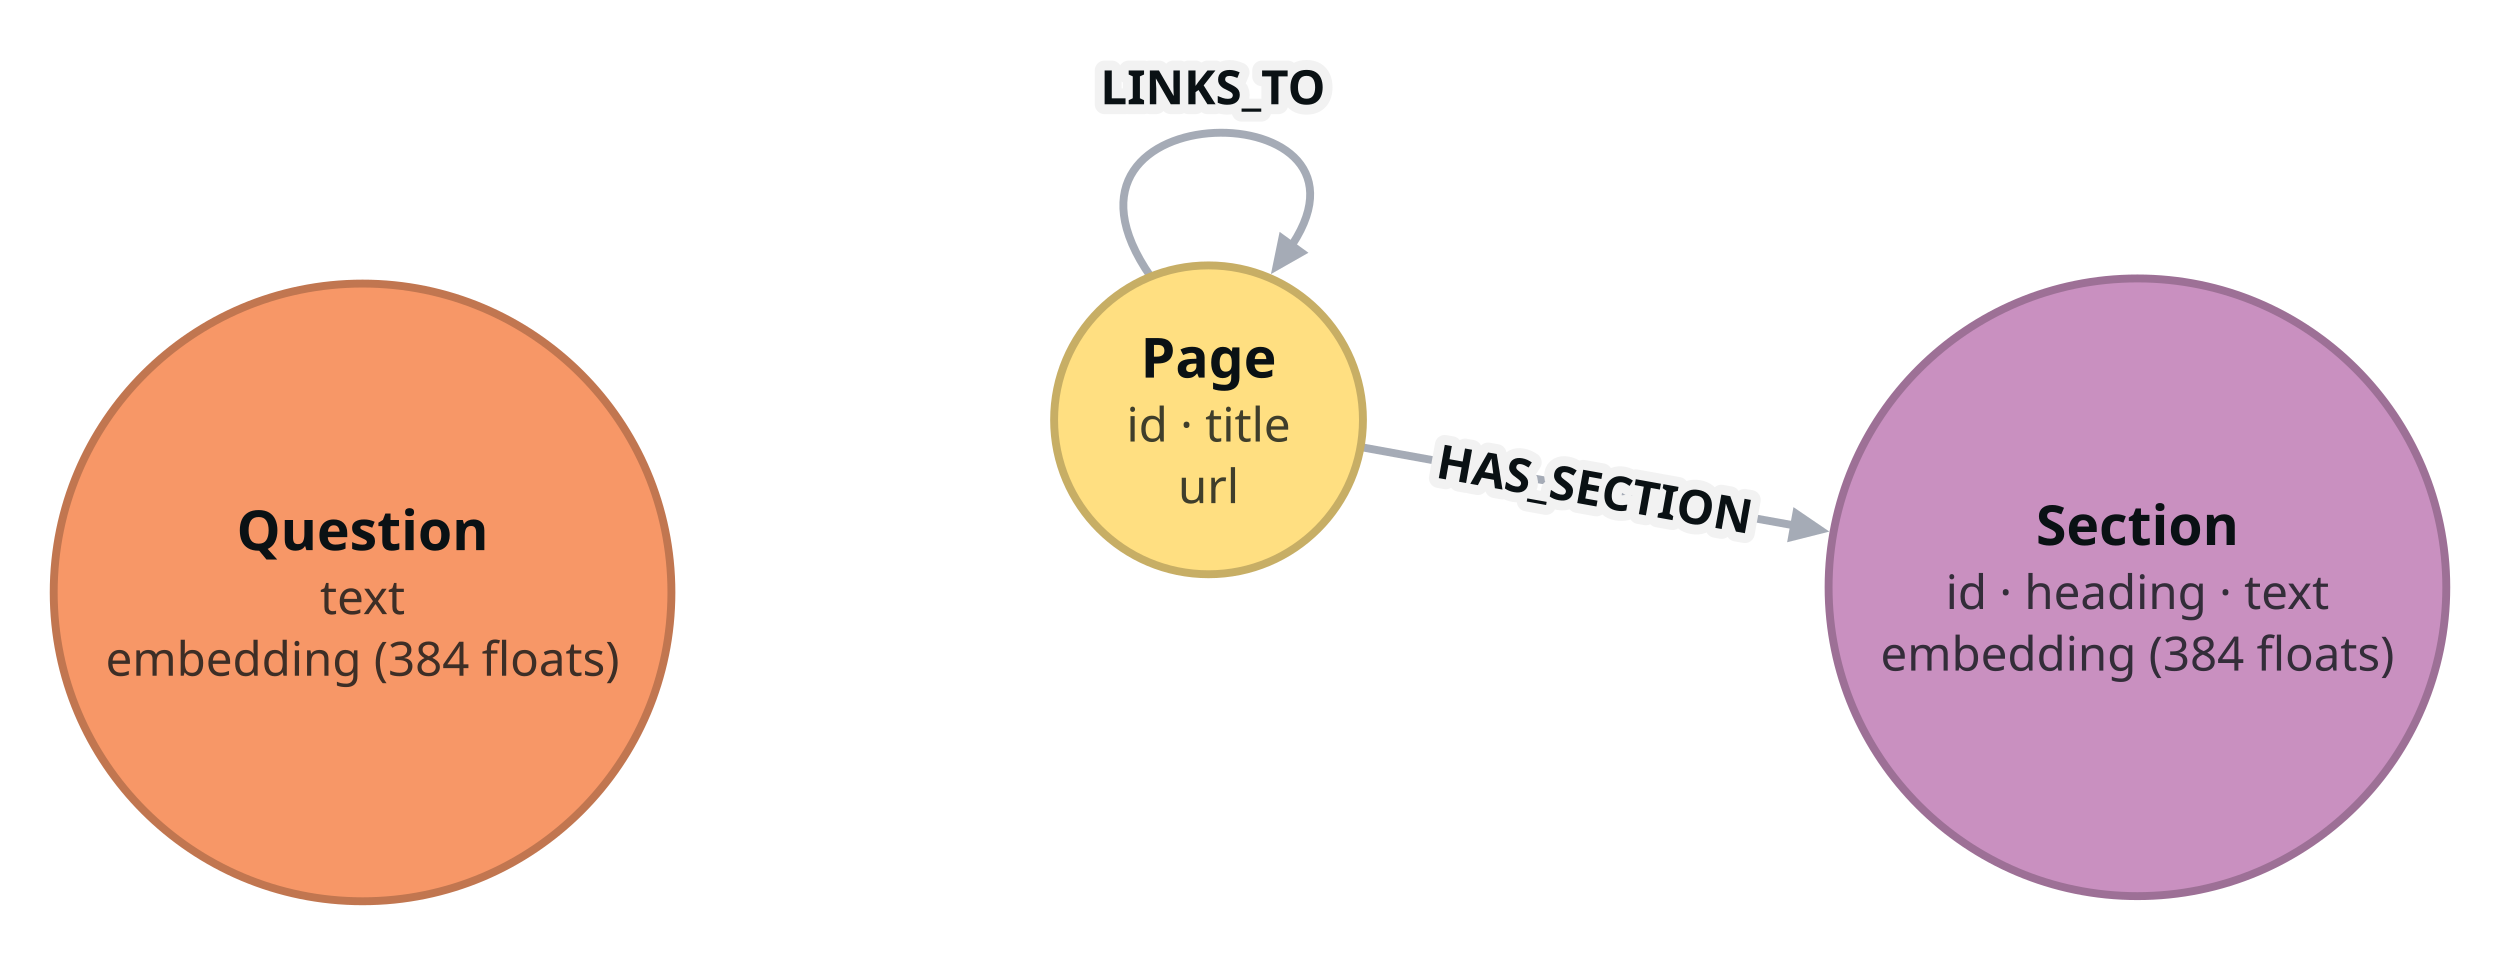
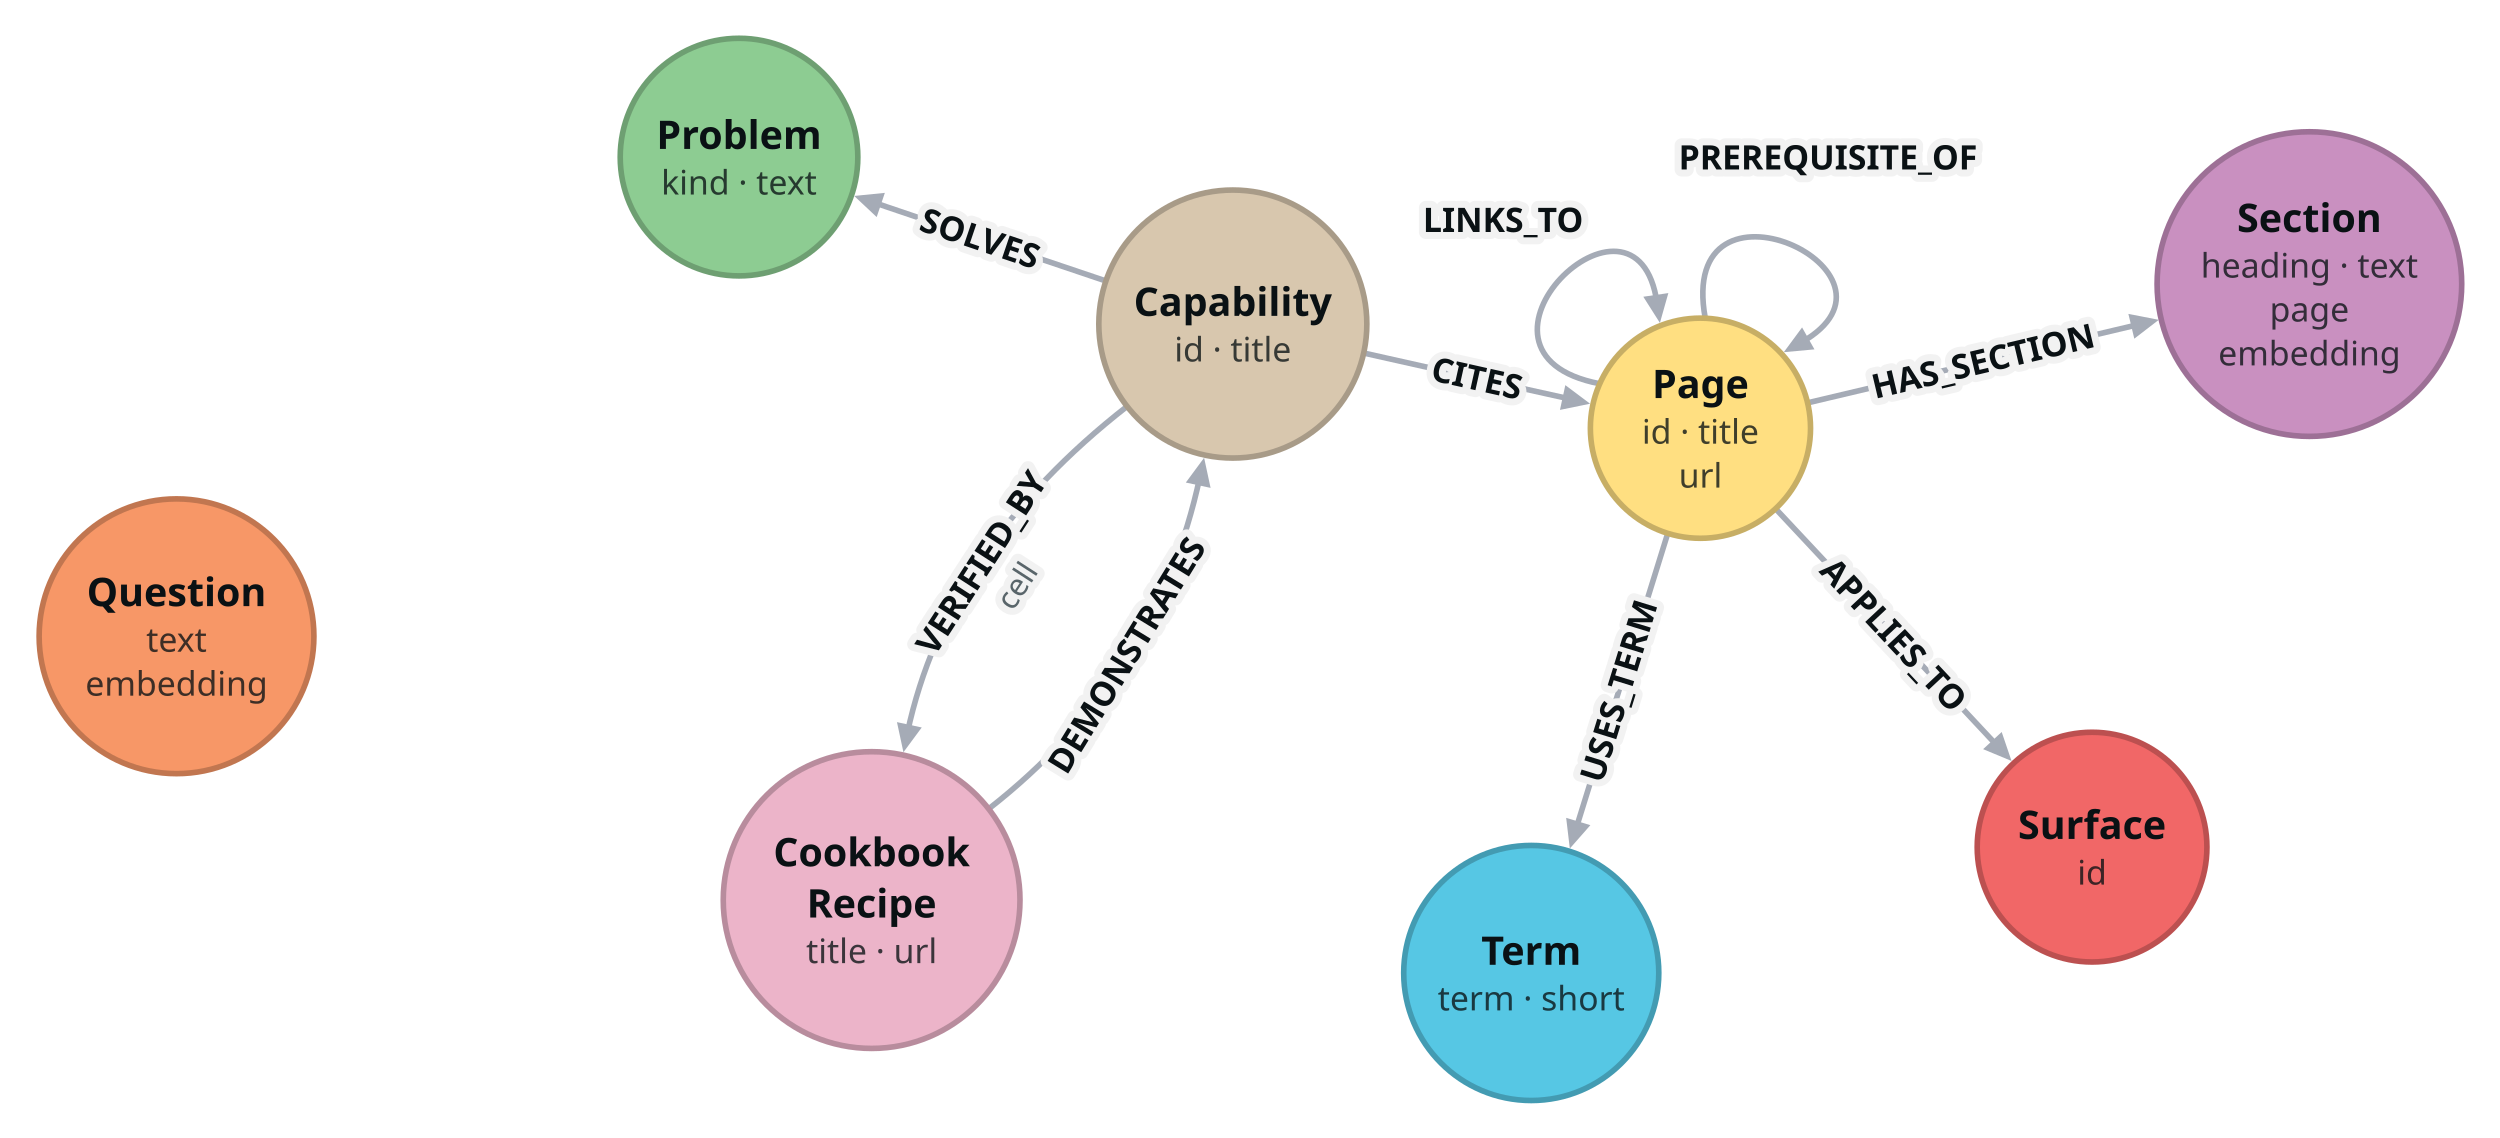
- <svg xmlns="http://www.w3.org/2000/svg" id="d-query-the-relate-docs-1-light" width="100%" style="max-width: 633px;" viewBox="-313 -135 633 242" role="img" aria-labelledby="d-query-the-relate-docs-1-light-title d-query-the-relate-docs-1-light-desc">
+ <svg xmlns="http://www.w3.org/2000/svg" id="d-query-the-relate-docs-1-light" width="100%" style="max-width: 888px;" viewBox="-473 -202 888 404" role="img" aria-labelledby="d-query-the-relate-docs-1-light-title d-query-the-relate-docs-1-light-desc">
  <style>#d-query-the-relate-docs-1-light{font-family:"Relate Sans",system-ui,sans-serif}#d-query-the-relate-docs-1-light text{text-anchor:middle}#d-query-the-relate-docs-1-light .rel{fill:none;stroke:#A5ABB6;stroke-width:2}#d-query-the-relate-docs-1-light .dash{stroke-dasharray:6 4}#d-query-the-relate-docs-1-light .head{fill:#A5ABB6}#d-query-the-relate-docs-1-light .node circle{stroke-width:2}#d-query-the-relate-docs-1-light .label{font-size:14px;font-weight:600;fill:#0A1114}#d-query-the-relate-docs-1-light .props{font-size:12px;font-weight:400;fill:#0A1114;fill-opacity:0.78}#d-query-the-relate-docs-1-light .type,#d-query-the-relate-docs-1-light .rprops{stroke:#F2F2F2;stroke-width:5px;stroke-linejoin:round;paint-order:stroke}#d-query-the-relate-docs-1-light .type{font-size:12px;font-weight:600;fill:#0A1114}#d-query-the-relate-docs-1-light .rprops{font-size:11px;font-weight:400;fill:#59656A}</style>
  <g>
-     <path class="rel" d="M31.5,-21.8 C68.8,-15 106,-8.3 143.3,-1.6" />
-     <path class="head" d="M150.2,-0.4 L139.5,2.3 L141.1,-6.6 Z" />
-     <path class="rel" d="M-21.6,-64.9 C-54.8,-112.5 43,-112.4 12.9,-71.2" />
-     <path class="head" d="M8.8,-65.6 L11,-76.3 L18.3,-71 Z" />
+     <path class="rel" d="M169,-58.9 C208.3,-68.2 247.6,-77.5 286.9,-86.8" />
+     <path class="head" d="M293.8,-88.4 L285.1,-81.7 L283,-90.5 Z" />
+     <path class="rel" d="M95.2,-65.7 C38.2,-76.7 108.4,-144.8 115.6,-94.3" />
+     <path class="head" d="M116.6,-87.3 L110.7,-96.6 L119.6,-97.9 Z" />
+     <path class="rel" d="M132.7,-89 C122.3,-146 211.2,-105.3 166.7,-80.3" />
+     <path class="head" d="M160.6,-76.9 L167.1,-85.7 L171.5,-77.9 Z" />
+     <path class="rel" d="M119.4,-12.6 C108.5,22.5 97.6,57.6 86.7,92.7" />
+     <path class="head" d="M84.6,99.4 L83.3,88.5 L91.9,91.1 Z" />
+     <path class="rel" d="M157.6,-21.4 C184,6.8 210.4,35 236.7,63.2" />
+     <path class="head" d="M241.5,68.3 L231.4,64.1 L238,58 Z" />
+     <path class="rel" d="M11.4,-76.6 C35.9,-71.1 60.4,-65.6 85,-60.2" />
+     <path class="head" d="M91.8,-58.6 L81.1,-56.4 L83,-65.2 Z" />
+     <path class="rel" d="M-80.2,-102.2 C-107.8,-111.5 -135.4,-120.8 -163,-130.2" />
+     <path class="head" d="M-169.6,-132.4 L-158.7,-133.5 L-161.6,-124.9 Z" />
+     <path class="rel" d="M-121.8,85.3 C-82,54.2 -57,14.9 -46.8,-32.6" />
+     <path class="head" d="M-45.3,-39.4 L-43,-28.7 L-51.8,-30.6 Z" />
+     <path class="rel" d="M-72.6,-57.7 C-115.2,-24.5 -141.2,14.1 -150.7,58.3" />
+     <path class="head" d="M-152.1,65.2 L-154.4,54.5 L-145.6,56.4 Z" />
  </g>
  <g>
-     <g class="node" transform="translate(-7,-28.7)">
+     <g class="node" transform="translate(347.3,-101.1)">
+       <circle r="54.1" fill="#C990C0" stroke="#9D7096" />
+       <text class="label" y="-23.4" dy="0.35em">Section</text>
+       <text class="props" y="-6.5" dy="0.35em">heading · text</text>
+       <text class="props" y="9.1" dy="0.35em">page</text>
+       <text class="props" y="24.7" dy="0.35em">embedding</text>
+     </g>
+     <g class="node" transform="translate(131,-49.9)">
      <circle r="39.1" fill="#FFDF81" stroke="#C7AE65" />
      <text class="label" y="-15.6" dy="0.35em">Page</text>
      <text class="props" y="1.3" dy="0.35em">id · title</text>
      <text class="props" y="16.9" dy="0.35em">url</text>
    </g>
-     <g class="node" transform="translate(228.2,13.7)">
-       <circle r="78.2" fill="#C990C0" stroke="#9D7096" />
-       <text class="label" y="-15.6" dy="0.35em">Section</text>
-       <text class="props" y="1.3" dy="0.35em">id · heading · text</text>
-       <text class="props" y="16.9" dy="0.35em">embedding (384 floats)</text>
+     <g class="node" transform="translate(70.9,143.6)">
+       <circle r="45.3" fill="#56C7E4" stroke="#439BB2" />
+       <text class="label" y="-7.8" dy="0.35em">Term</text>
+       <text class="props" y="9.1" dy="0.35em">term · short</text>
    </g>
-     <g class="node" transform="translate(-221.2,15)">
-       <circle r="78.2" fill="#F79767" stroke="#C17650" />
+     <g class="node" transform="translate(270.1,98.9)">
+       <circle r="40.8" fill="#F16767" stroke="#BC5050" />
+       <text class="label" y="-7.8" dy="0.35em">Surface</text>
+       <text class="props" y="9.1" dy="0.35em">id</text>
+     </g>
+     <g class="node" transform="translate(-35.1,-86.9)">
+       <circle r="47.6" fill="#D8C7AE" stroke="#A89B88" />
+       <text class="label" y="-7.8" dy="0.35em">Capability</text>
+       <text class="props" y="9.1" dy="0.35em">id · title</text>
+     </g>
+     <g class="node" transform="translate(-210.5,-146.2)">
+       <circle r="42.2" fill="#8DCC92" stroke="#6E9F72" />
+       <text class="label" y="-7.8" dy="0.35em">Problem</text>
+       <text class="props" y="9.1" dy="0.35em">kind · text</text>
+     </g>
+     <g class="node" transform="translate(-163.4,117.7)">
+       <circle r="52.7" fill="#ECB4C9" stroke="#B88C9D" />
+       <text class="label" y="-16.9" dy="0.35em">Cookbook</text>
+       <text class="label" y="1.3" dy="0.35em">Recipe</text>
+       <text class="props" y="18.2" dy="0.35em">title · url</text>
+     </g>
+     <g class="node" transform="translate(-410.3,24)">
+       <circle r="48.8" fill="#F79767" stroke="#C17650" />
      <text class="label" y="-15.6" dy="0.35em">Question</text>
      <text class="props" y="1.3" dy="0.35em">text</text>
-       <text class="props" y="16.9" dy="0.35em">embedding (384 floats)</text>
+       <text class="props" y="16.9" dy="0.35em">embedding</text>
    </g>
  </g>
  <g>
-     <g transform="translate(90.8,-11.1) rotate(10.2)">
+     <g transform="translate(231.4,-73.7) rotate(-13.3)">
      <text class="type" y="0" dy="0.35em">HAS_SECTION</text>
    </g>
-     <g transform="translate(-5.9,-112.8)">
+     <g transform="translate(60.9,-123.8)">
      <text class="type" y="0" dy="0.35em">LINKS_TO</text>
+     </g>
+     <g transform="translate(176.3,-146)">
+       <text class="type" y="0" dy="0.35em">PREREQUISITE_OF</text>
+     </g>
+     <g transform="translate(102,43.4) rotate(-72.8)">
+       <text class="type" y="0" dy="0.35em">USES_TERM</text>
+     </g>
+     <g transform="translate(199.6,23.5) rotate(46.9)">
+       <text class="type" y="0" dy="0.35em">APPLIES_TO</text>
+     </g>
+     <g transform="translate(51.6,-67.6) rotate(12.6)">
+       <text class="type" y="0" dy="0.35em">CITES</text>
+     </g>
+     <g transform="translate(-124.9,-117.3) rotate(18.7)">
+       <text class="type" y="0" dy="0.35em">SOLVES</text>
+     </g>
+     <g transform="translate(-72.8,30.8) rotate(-58.5)">
+       <text class="type" y="0" dy="0.35em">DEMONSTRATES</text>
+     </g>
+     <g transform="translate(-124.4,-2.1) rotate(-57.1)">
+       <text class="type" y="0" dy="0.35em">VERIFIED_BY</text>
+       <text class="rprops" y="15" dy="0.35em">cell</text>
    </g>
  </g>
</svg>
